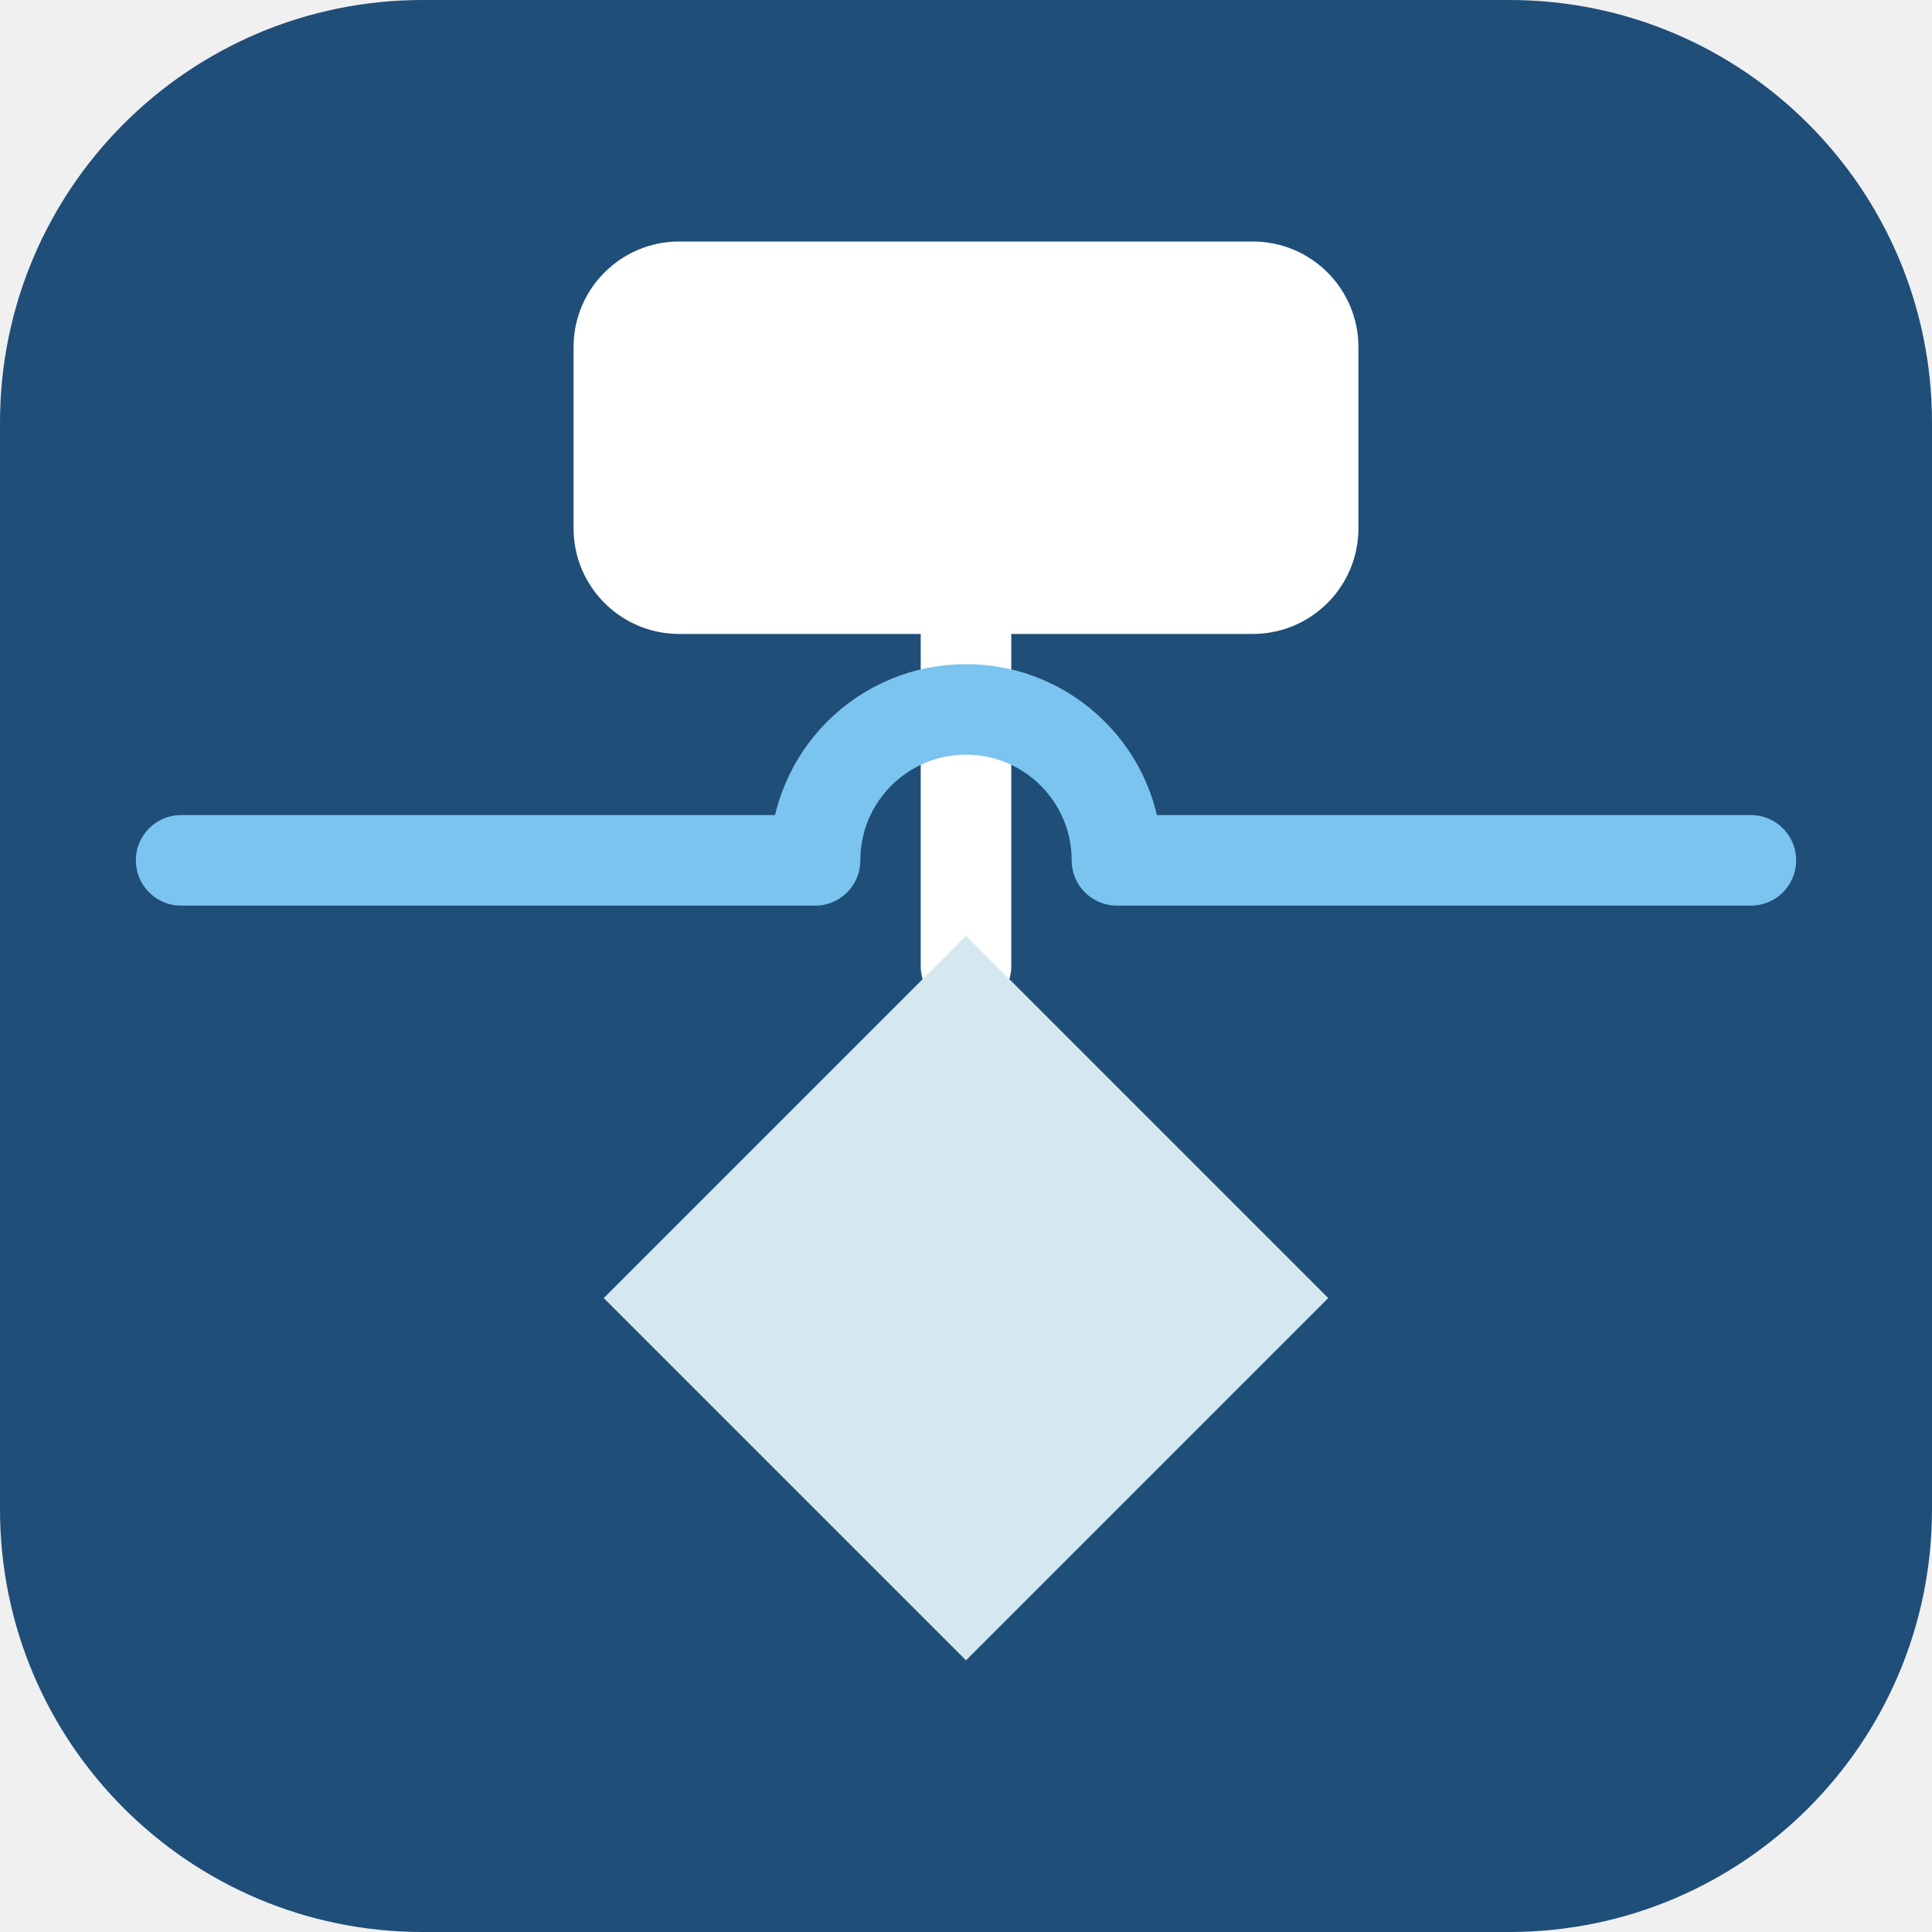
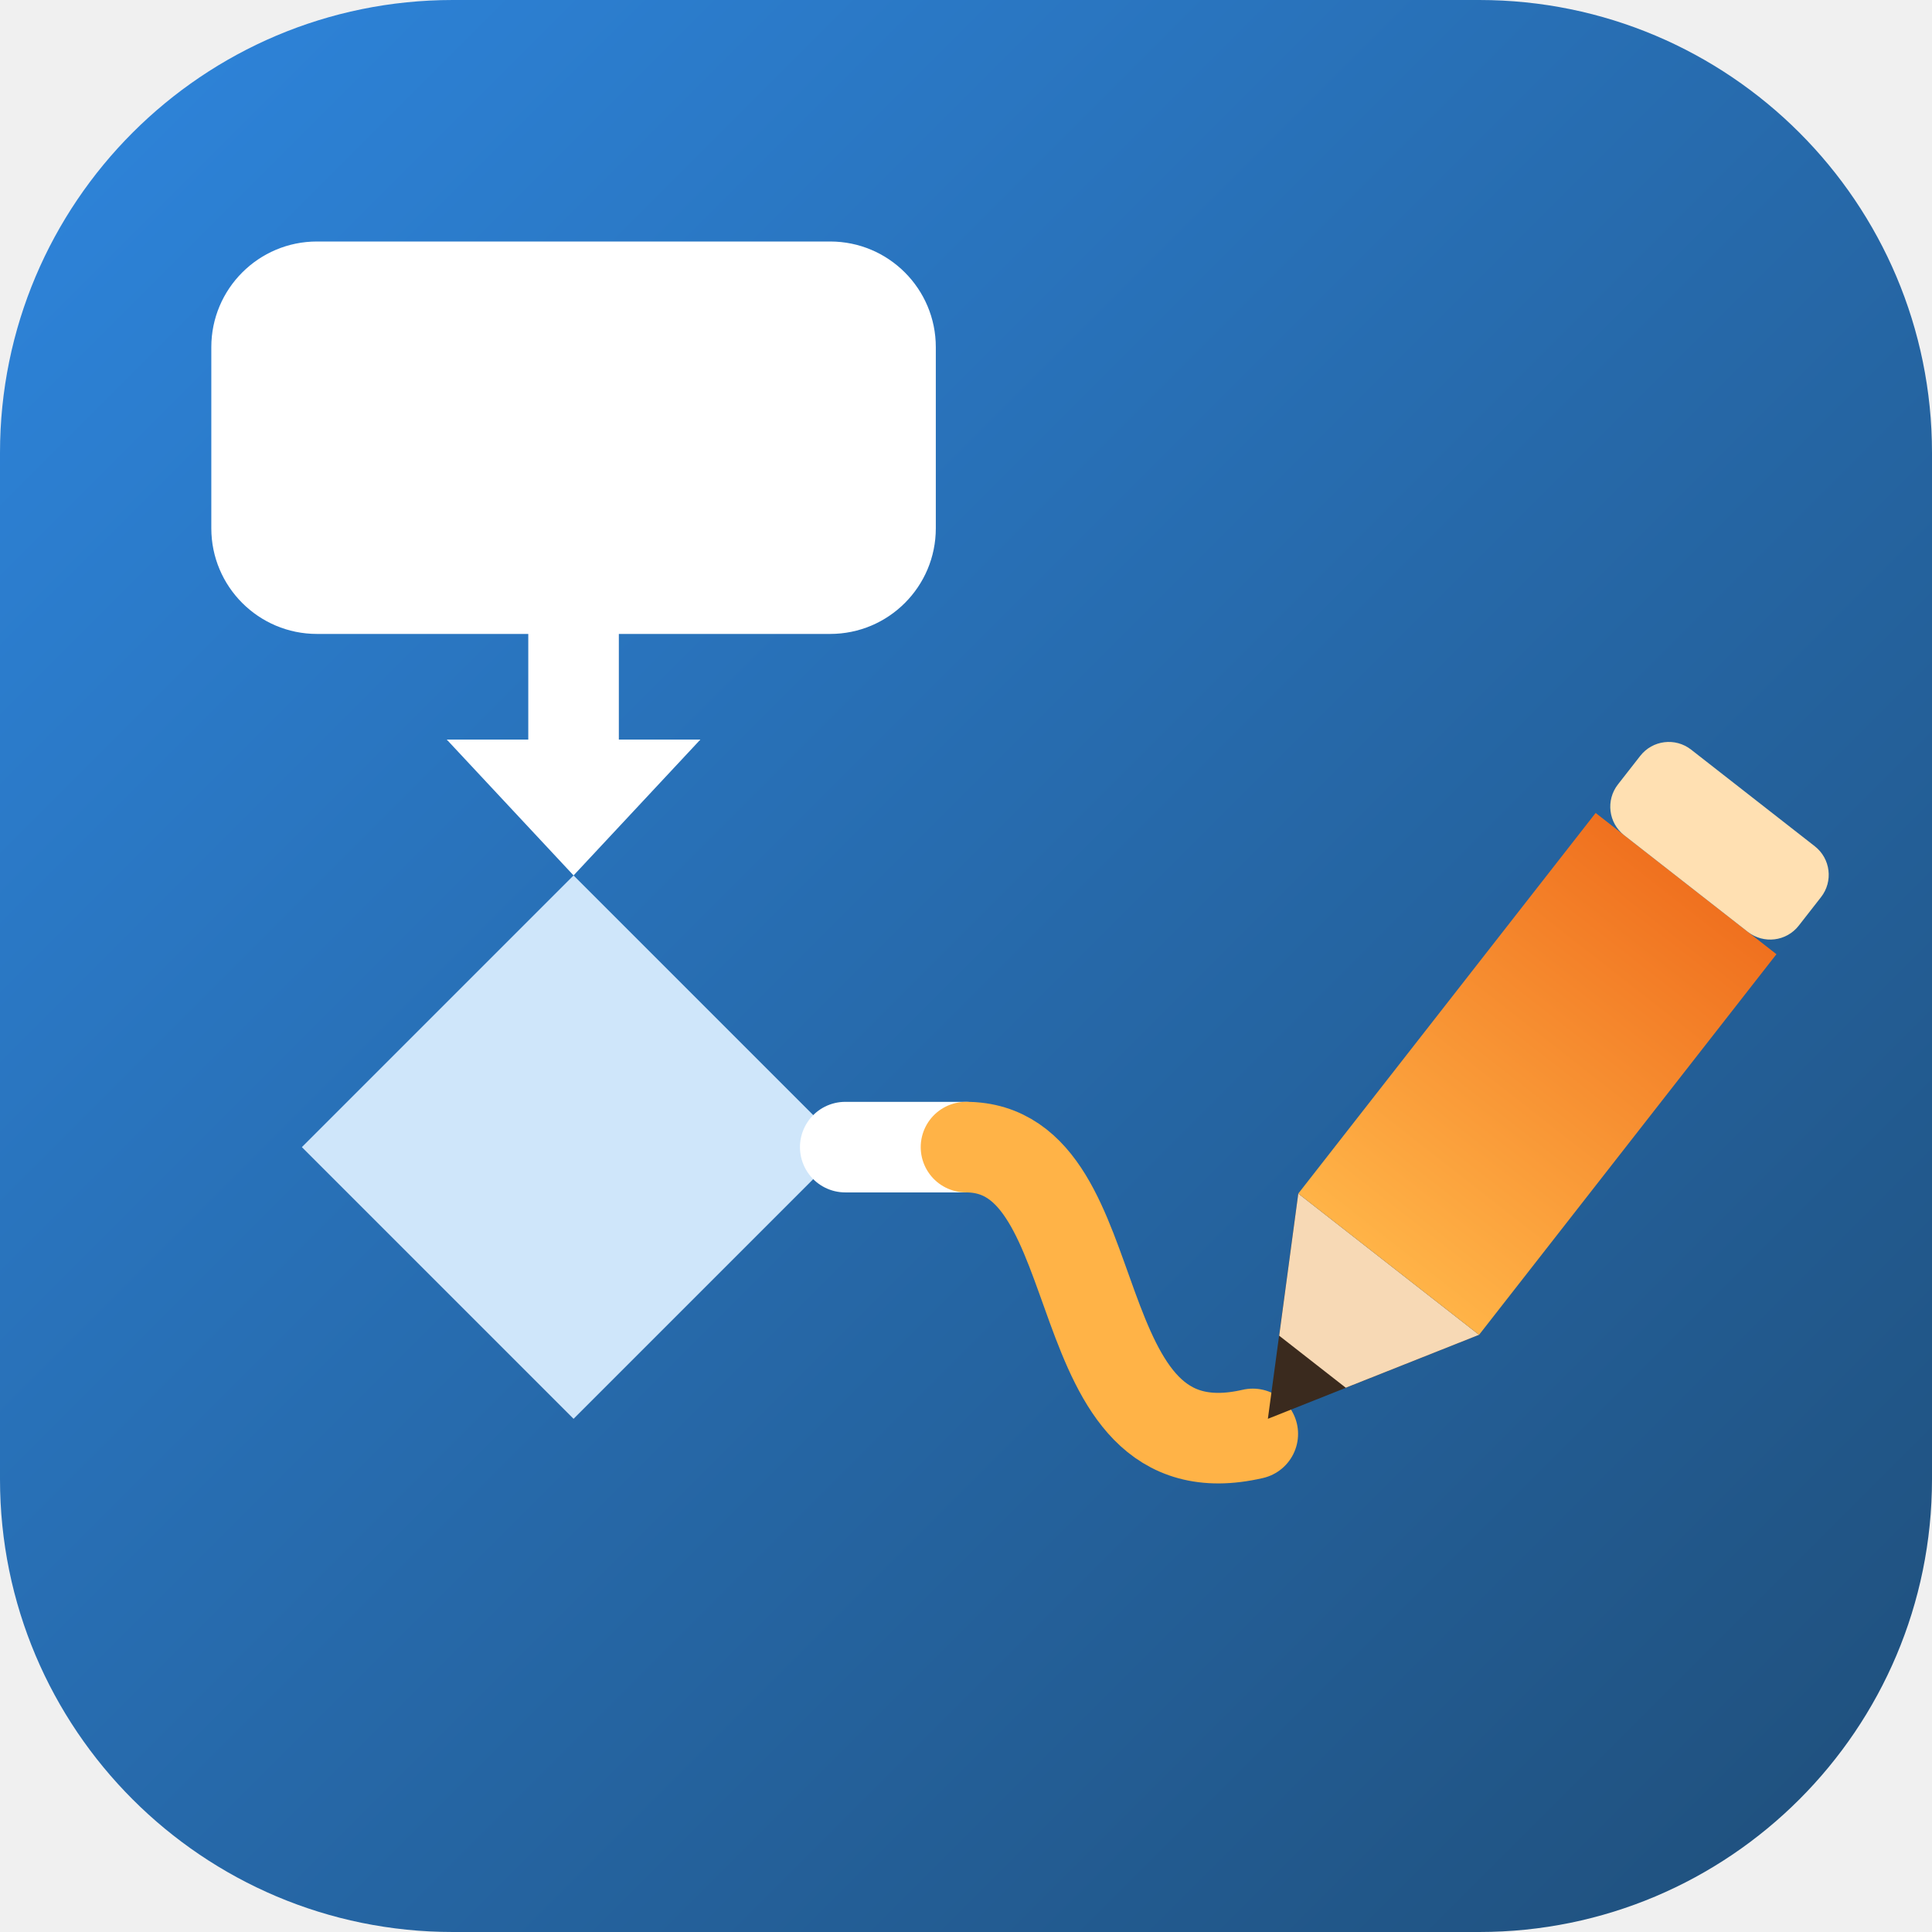
<svg xmlns="http://www.w3.org/2000/svg" viewBox="0 0 64 64" role="img" aria-label="FlowDraw">
-   <rect width="64" height="64" rx="14" fill="#1F4E79" />
-   <rect x="19" y="8" width="26" height="13" rx="3.5" fill="#FFFFFF" />
-   <path d="M32 21V32" stroke="#FFFFFF" stroke-width="3" stroke-linecap="round" />
-   <path d="M32 31L44 43L32 55L20 43Z" fill="#D5E8F0" />
-   <path d="M6 28.5H27A5 5 0 0 1 37 28.5H58" fill="none" stroke="#7CC4F0" stroke-width="3" stroke-linecap="round" stroke-linejoin="round" />
+   <defs>
+     <linearGradient id="fdZemin" x1="0" y1="0" x2="1" y2="1">
+       <stop offset="0" stop-color="#2E86DE" />
+       <stop offset="1" stop-color="#1F4E79" />
+     </linearGradient>
+     <linearGradient id="fdKalem" x1="0" y1="0" x2="1" y2="0">
+       <stop offset="0" stop-color="#FFB347" />
+       <stop offset="1" stop-color="#F0711F" />
+     </linearGradient>
+   </defs>
+   <rect width="64" height="64" rx="15" fill="url(#fdZemin)" />
+   <rect x="7" y="8" width="24" height="13" rx="3.5" fill="#FFFFFF" />
+   <path d="M19 21V25.5" stroke="#FFFFFF" stroke-width="3" stroke-linecap="round" />
+   <path d="M14.8 24.5L19 29L23.2 24.5Z" fill="#FFFFFF" />
+   <path d="M19 29L28 38L19 47L10 38Z" fill="#CFE6FA" />
+   <path d="M28 38H32" stroke="#FFFFFF" stroke-width="3" stroke-linecap="round" />
+   <path d="M32 38C37 38 35 49 41.5 47.5" fill="none" stroke="#FFB347" stroke-width="3" stroke-linecap="round" />
+   <g transform="translate(42 47) rotate(-52)">
+     <path d="M0 0L6.5 -3.8V3.8Z" fill="#3A2A1E" />
+     <path d="M2.4 -1.4L6.5 -3.8V3.8L2.4 1.4Z" fill="#F7D9B5" />
+     <rect x="6.5" y="-3.8" width="16" height="7.6" fill="url(#fdKalem)" />
+     <rect x="22.5" y="-3.8" width="3.6" height="7.6" rx="1.2" fill="#FFE0B2" />
+   </g>
</svg>
